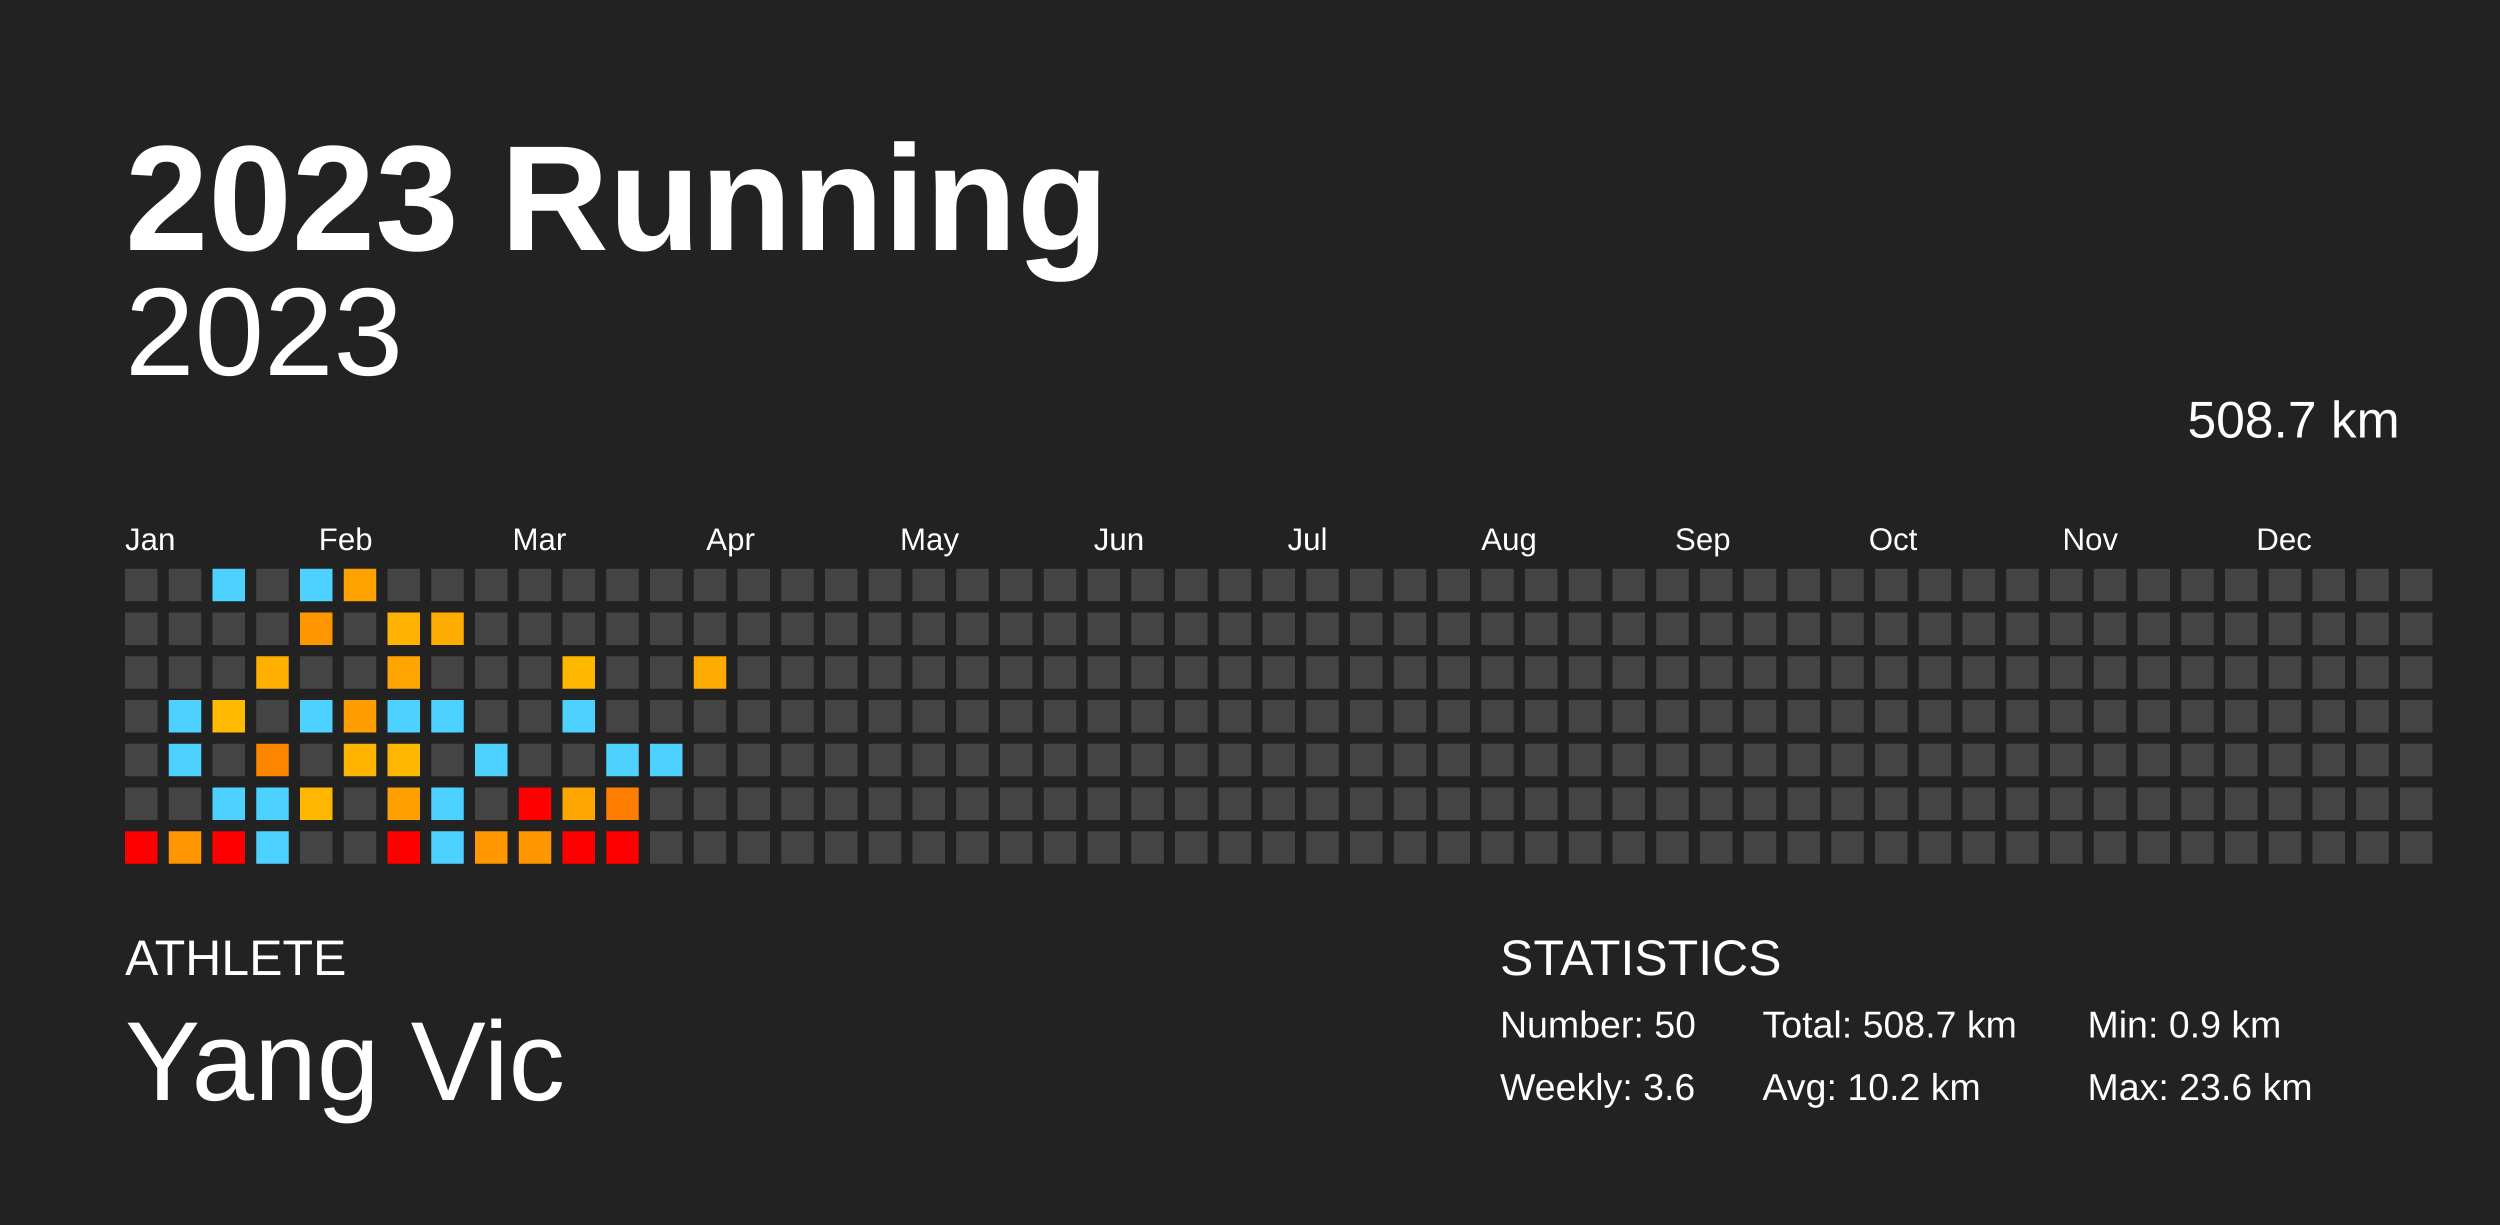
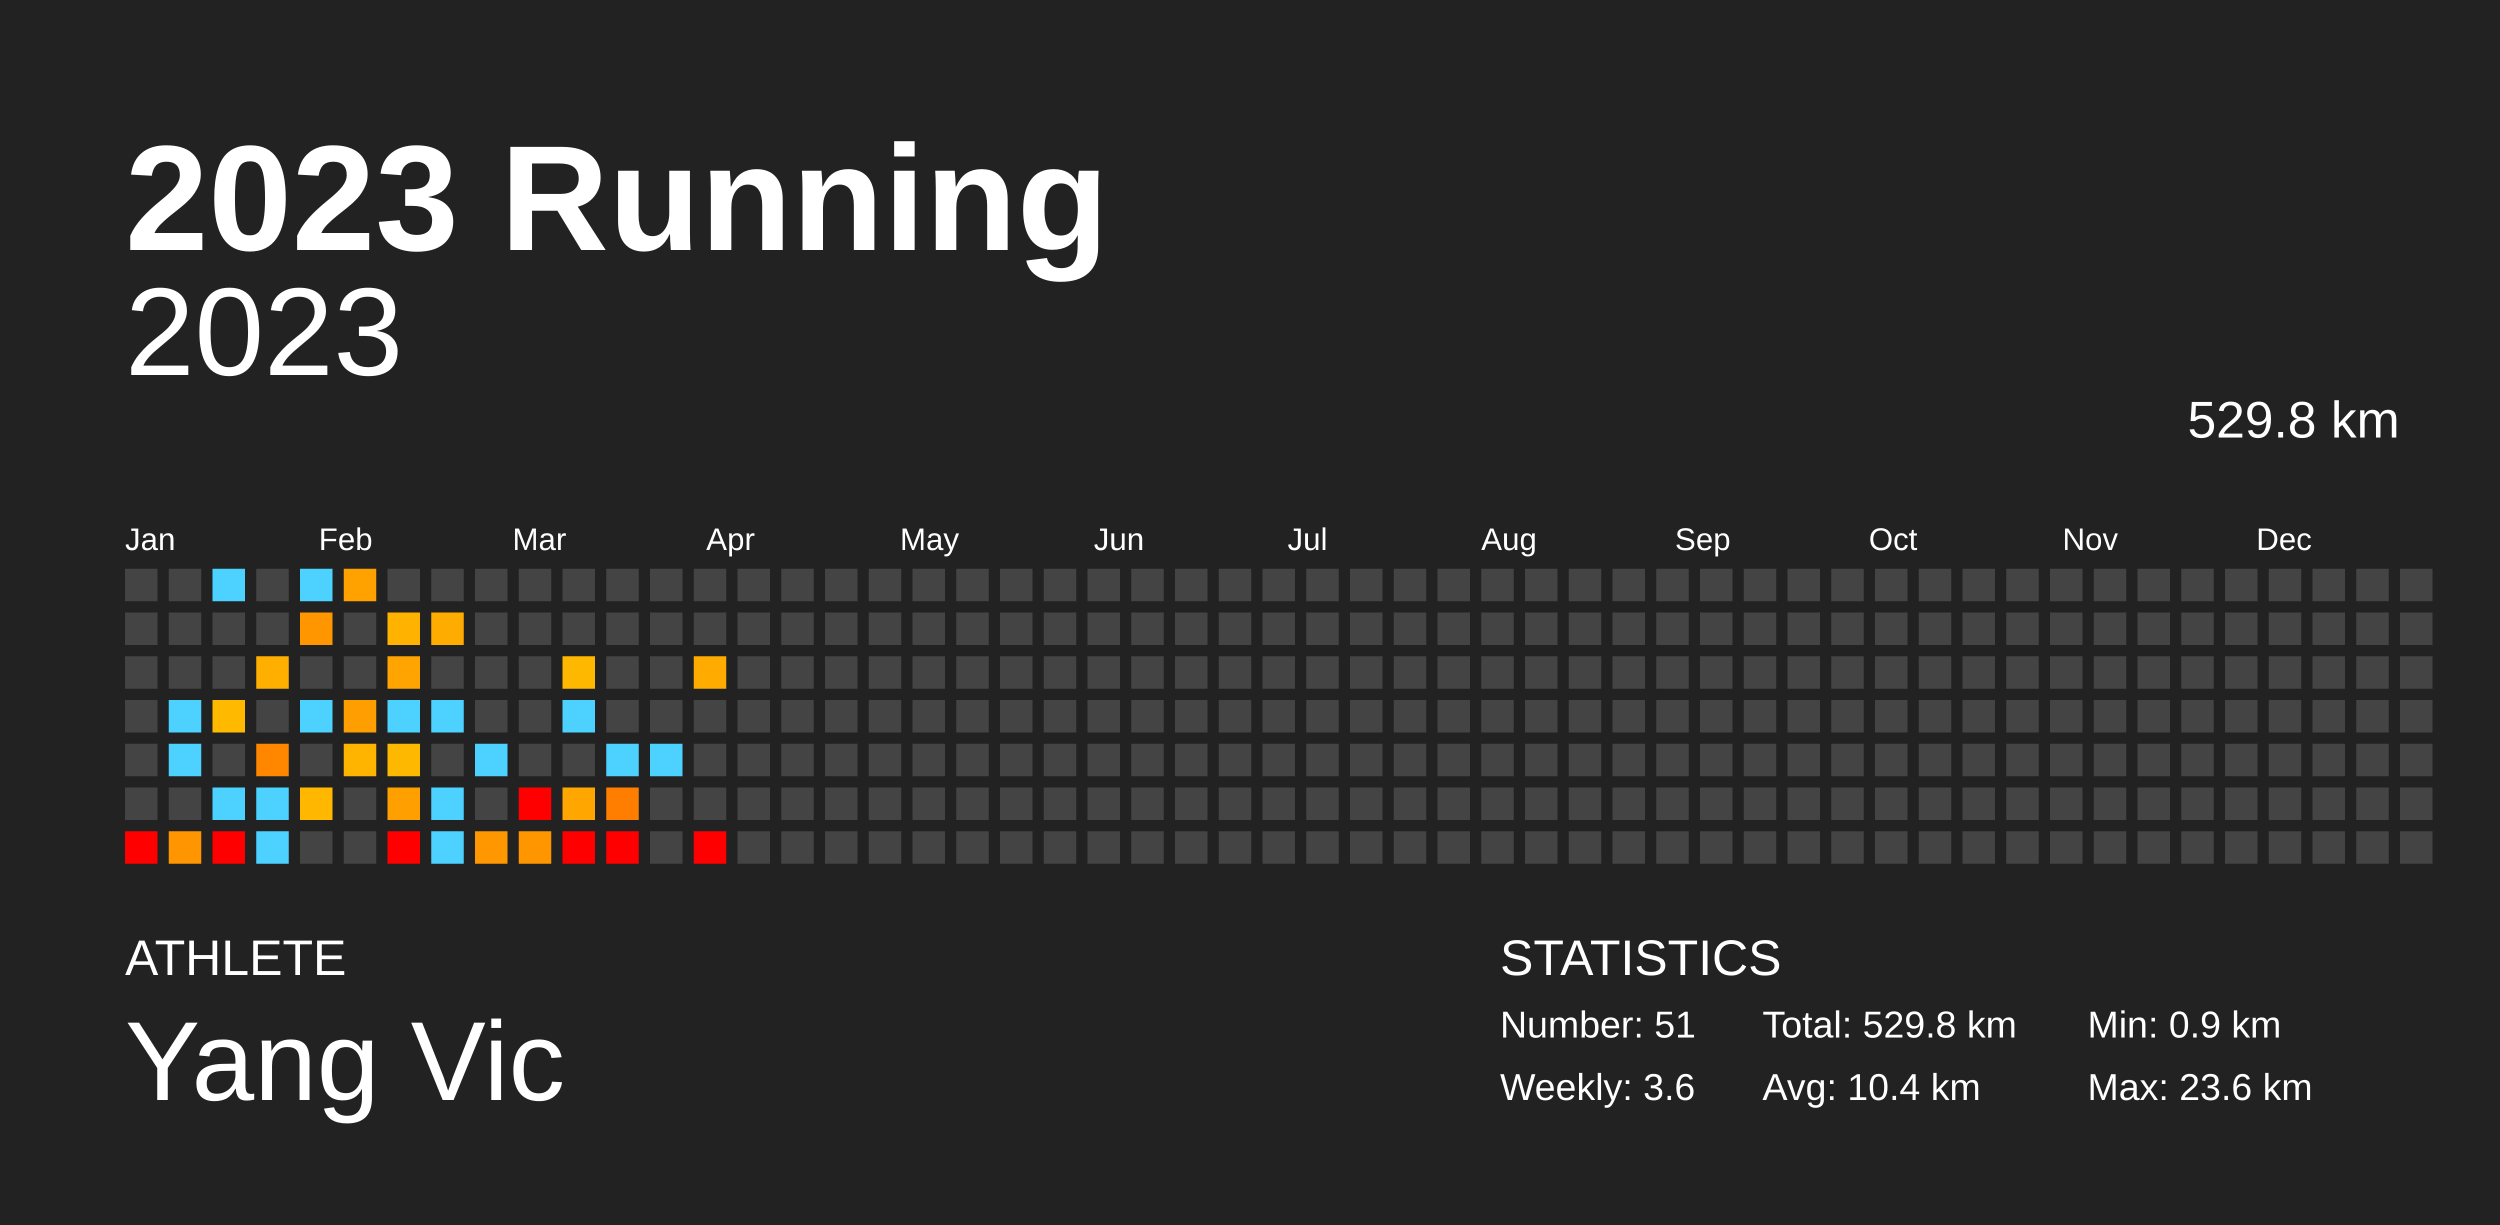
<svg xmlns="http://www.w3.org/2000/svg" baseProfile="full" height="98mm" version="1.1" viewBox="0,0,200,98" width="200mm">
  <defs />
  <rect fill="#222222" height="98" width="200" x="0" y="0" />
  <text fill="#FFFFFF" style="font-size:12px; font-family:Arial; font-weight:bold;" x="10" y="20">2023 Running</text>
  <text fill="#FFFFFF" style="font-size:4px; font-family:Arial" x="10" y="78">ATHLETE</text>
  <text fill="#FFFFFF" style="font-size:9px; font-family:Arial" x="10" y="88">Yang Vic</text>
  <text fill="#FFFFFF" style="font-size:4px; font-family:Arial" x="120" y="78">STATISTICS</text>
-   <text fill="#FFFFFF" style="font-size:3px; font-family:Arial" x="120" y="83">Number: 50</text>
+   <text fill="#FFFFFF" style="font-size:3px; font-family:Arial" x="120" y="83">Number: 51</text>
  <text fill="#FFFFFF" style="font-size:3px; font-family:Arial" x="120" y="88">Weekly: 3.6</text>
-   <text fill="#FFFFFF" style="font-size:3px; font-family:Arial" x="141" y="83">Total: 508.7 km</text>
-   <text fill="#FFFFFF" style="font-size:3px; font-family:Arial" x="141" y="88">Avg: 10.2 km</text>
+   <text fill="#FFFFFF" style="font-size:3px; font-family:Arial" x="141" y="83">Total: 529.8 km</text>
+   <text fill="#FFFFFF" style="font-size:3px; font-family:Arial" x="141" y="88">Avg: 10.4 km</text>
  <text fill="#FFFFFF" style="font-size:3px; font-family:Arial" x="167" y="83">Min: 0.9 km</text>
  <text fill="#FFFFFF" style="font-size:3px; font-family:Arial" x="167" y="88">Max: 23.6 km</text>
  <text alignment-baseline="hanging" fill="#FFFFFF" style="font-size:10.0px; font-family:Arial;" x="10" y="30">2023</text>
-   <text alignment-baseline="hanging" fill="#FFFFFF" style="font-size:4.125px; font-family:Arial;" x="175" y="35">508.7 km</text>
+   <text alignment-baseline="hanging" fill="#FFFFFF" style="font-size:4.125px; font-family:Arial;" x="175" y="35">529.8 km</text>
  <text fill="#FFFFFF" style="font-size:2.5px; font-family:Arial" x="10.0" y="44">Jan</text>
  <text fill="#FFFFFF" style="font-size:2.5px; font-family:Arial" x="25.5" y="44">Feb</text>
  <text fill="#FFFFFF" style="font-size:2.5px; font-family:Arial" x="41.0" y="44">Mar</text>
  <text fill="#FFFFFF" style="font-size:2.5px; font-family:Arial" x="56.5" y="44">Apr</text>
  <text fill="#FFFFFF" style="font-size:2.5px; font-family:Arial" x="72.0" y="44">May</text>
  <text fill="#FFFFFF" style="font-size:2.5px; font-family:Arial" x="87.5" y="44">Jun</text>
  <text fill="#FFFFFF" style="font-size:2.5px; font-family:Arial" x="103.0" y="44">Jul</text>
  <text fill="#FFFFFF" style="font-size:2.5px; font-family:Arial" x="118.5" y="44">Aug</text>
  <text fill="#FFFFFF" style="font-size:2.5px; font-family:Arial" x="134.0" y="44">Sep</text>
  <text fill="#FFFFFF" style="font-size:2.5px; font-family:Arial" x="149.5" y="44">Oct</text>
  <text fill="#FFFFFF" style="font-size:2.5px; font-family:Arial" x="165.0" y="44">Nov</text>
  <text fill="#FFFFFF" style="font-size:2.5px; font-family:Arial" x="180.5" y="44">Dec</text>
  <rect fill="#444444" height="2.6" width="2.6" x="10.0" y="45.5" />
  <rect fill="#444444" height="2.6" width="2.6" x="10.0" y="49.0" />
  <rect fill="#444444" height="2.6" width="2.6" x="10.0" y="52.5" />
  <rect fill="#444444" height="2.6" width="2.6" x="10.0" y="56.0" />
  <rect fill="#444444" height="2.6" width="2.6" x="10.0" y="59.5" />
  <rect fill="#444444" height="2.6" width="2.6" x="10.0" y="63.0" />
  <rect fill="red" height="2.6" width="2.6" x="10.0" y="66.5" />
  <rect fill="#444444" height="2.6" width="2.6" x="13.5" y="45.5" />
  <rect fill="#444444" height="2.6" width="2.6" x="13.5" y="49.0" />
  <rect fill="#444444" height="2.6" width="2.6" x="13.5" y="52.5" />
  <rect fill="#4dd2ff" height="2.6" width="2.6" x="13.5" y="56.0" />
  <rect fill="#4dd2ff" height="2.6" width="2.6" x="13.5" y="59.5" />
  <rect fill="#444444" height="2.6" width="2.6" x="13.5" y="63.0" />
  <rect fill="#ff9500" height="2.6" width="2.6" x="13.5" y="66.5" />
  <rect fill="#4dd2ff" height="2.6" width="2.6" x="17.0" y="45.5" />
  <rect fill="#444444" height="2.6" width="2.6" x="17.0" y="49.0" />
  <rect fill="#444444" height="2.6" width="2.6" x="17.0" y="52.5" />
  <rect fill="#ffba00" height="2.6" width="2.6" x="17.0" y="56.0" />
  <rect fill="#444444" height="2.6" width="2.6" x="17.0" y="59.5" />
  <rect fill="#4dd2ff" height="2.6" width="2.6" x="17.0" y="63.0" />
  <rect fill="red" height="2.6" width="2.6" x="17.0" y="66.5" />
  <rect fill="#444444" height="2.6" width="2.6" x="20.5" y="45.5" />
  <rect fill="#444444" height="2.6" width="2.6" x="20.5" y="49.0" />
  <rect fill="#ffaf00" height="2.6" width="2.6" x="20.5" y="52.5" />
  <rect fill="#444444" height="2.6" width="2.6" x="20.5" y="56.0" />
  <rect fill="#ff8700" height="2.6" width="2.6" x="20.5" y="59.5" />
  <rect fill="#4dd2ff" height="2.6" width="2.6" x="20.5" y="63.0" />
  <rect fill="#4dd2ff" height="2.6" width="2.6" x="20.5" y="66.5" />
  <rect fill="#4dd2ff" height="2.6" width="2.6" x="24.0" y="45.5" />
  <rect fill="#ff9600" height="2.6" width="2.6" x="24.0" y="49.0" />
  <rect fill="#444444" height="2.6" width="2.6" x="24.0" y="52.5" />
  <rect fill="#4dd2ff" height="2.6" width="2.6" x="24.0" y="56.0" />
  <rect fill="#444444" height="2.6" width="2.6" x="24.0" y="59.5" />
  <rect fill="#ffb700" height="2.6" width="2.6" x="24.0" y="63.0" />
  <rect fill="#444444" height="2.6" width="2.6" x="24.0" y="66.5" />
  <rect fill="#ffa200" height="2.6" width="2.6" x="27.5" y="45.5" />
  <rect fill="#444444" height="2.6" width="2.6" x="27.5" y="49.0" />
  <rect fill="#444444" height="2.6" width="2.6" x="27.5" y="52.5" />
  <rect fill="#ff9e00" height="2.6" width="2.6" x="27.5" y="56.0" />
  <rect fill="#ffb500" height="2.6" width="2.6" x="27.5" y="59.5" />
  <rect fill="#444444" height="2.6" width="2.6" x="27.5" y="63.0" />
  <rect fill="#444444" height="2.6" width="2.6" x="27.5" y="66.5" />
  <rect fill="#444444" height="2.6" width="2.6" x="31.0" y="45.5" />
  <rect fill="#ffb300" height="2.6" width="2.6" x="31.0" y="49.0" />
  <rect fill="#ffa400" height="2.6" width="2.6" x="31.0" y="52.5" />
  <rect fill="#4dd2ff" height="2.6" width="2.6" x="31.0" y="56.0" />
  <rect fill="#ffb800" height="2.6" width="2.6" x="31.0" y="59.5" />
  <rect fill="#ff9f00" height="2.6" width="2.6" x="31.0" y="63.0" />
  <rect fill="red" height="2.6" width="2.6" x="31.0" y="66.5" />
  <rect fill="#444444" height="2.6" width="2.6" x="34.5" y="45.5" />
  <rect fill="#ffac00" height="2.6" width="2.6" x="34.5" y="49.0" />
  <rect fill="#444444" height="2.6" width="2.6" x="34.5" y="52.5" />
  <rect fill="#4dd2ff" height="2.6" width="2.6" x="34.5" y="56.0" />
  <rect fill="#444444" height="2.6" width="2.6" x="34.5" y="59.5" />
  <rect fill="#4dd2ff" height="2.6" width="2.6" x="34.5" y="63.0" />
  <rect fill="#4dd2ff" height="2.6" width="2.6" x="34.5" y="66.5" />
  <rect fill="#444444" height="2.6" width="2.6" x="38.0" y="45.5" />
  <rect fill="#444444" height="2.6" width="2.6" x="38.0" y="49.0" />
  <rect fill="#444444" height="2.6" width="2.6" x="38.0" y="52.5" />
  <rect fill="#444444" height="2.6" width="2.6" x="38.0" y="56.0" />
  <rect fill="#4dd2ff" height="2.6" width="2.6" x="38.0" y="59.5" />
  <rect fill="#444444" height="2.6" width="2.6" x="38.0" y="63.0" />
  <rect fill="#ff9700" height="2.6" width="2.6" x="38.0" y="66.5" />
  <rect fill="#444444" height="2.6" width="2.6" x="41.5" y="45.5" />
  <rect fill="#444444" height="2.6" width="2.6" x="41.5" y="49.0" />
  <rect fill="#444444" height="2.6" width="2.6" x="41.5" y="52.5" />
  <rect fill="#444444" height="2.6" width="2.6" x="41.5" y="56.0" />
  <rect fill="#444444" height="2.6" width="2.6" x="41.5" y="59.5" />
  <rect fill="red" height="2.6" width="2.6" x="41.5" y="63.0" />
  <rect fill="#ff9600" height="2.6" width="2.6" x="41.5" y="66.5" />
  <rect fill="#444444" height="2.6" width="2.6" x="45.0" y="45.5" />
  <rect fill="#444444" height="2.6" width="2.6" x="45.0" y="49.0" />
  <rect fill="#ffb800" height="2.6" width="2.6" x="45.0" y="52.5" />
  <rect fill="#4dd2ff" height="2.6" width="2.6" x="45.0" y="56.0" />
  <rect fill="#444444" height="2.6" width="2.6" x="45.0" y="59.5" />
  <rect fill="#ffa600" height="2.6" width="2.6" x="45.0" y="63.0" />
  <rect fill="red" height="2.6" width="2.6" x="45.0" y="66.5" />
  <rect fill="#444444" height="2.6" width="2.6" x="48.5" y="45.5" />
  <rect fill="#444444" height="2.6" width="2.6" x="48.5" y="49.0" />
  <rect fill="#444444" height="2.6" width="2.6" x="48.5" y="52.5" />
  <rect fill="#444444" height="2.6" width="2.6" x="48.5" y="56.0" />
  <rect fill="#4dd2ff" height="2.6" width="2.6" x="48.5" y="59.5" />
  <rect fill="#ff7e00" height="2.6" width="2.6" x="48.5" y="63.0" />
  <rect fill="red" height="2.6" width="2.6" x="48.5" y="66.5" />
  <rect fill="#444444" height="2.6" width="2.6" x="52.0" y="45.5" />
  <rect fill="#444444" height="2.6" width="2.6" x="52.0" y="49.0" />
  <rect fill="#444444" height="2.6" width="2.6" x="52.0" y="52.5" />
  <rect fill="#444444" height="2.6" width="2.6" x="52.0" y="56.0" />
  <rect fill="#4dd2ff" height="2.6" width="2.6" x="52.0" y="59.5" />
  <rect fill="#444444" height="2.6" width="2.6" x="52.0" y="63.0" />
  <rect fill="#444444" height="2.6" width="2.6" x="52.0" y="66.5" />
  <rect fill="#444444" height="2.6" width="2.6" x="55.5" y="45.5" />
  <rect fill="#444444" height="2.6" width="2.6" x="55.5" y="49.0" />
  <rect fill="#ffab00" height="2.6" width="2.6" x="55.5" y="52.5" />
  <rect fill="#444444" height="2.6" width="2.6" x="55.5" y="56.0" />
  <rect fill="#444444" height="2.6" width="2.6" x="55.5" y="59.5" />
  <rect fill="#444444" height="2.6" width="2.6" x="55.5" y="63.0" />
-   <rect fill="#444444" height="2.6" width="2.6" x="55.5" y="66.5" />
+   <rect fill="red" height="2.6" width="2.6" x="55.5" y="66.5" />
  <rect fill="#444444" height="2.6" width="2.6" x="59.0" y="45.5" />
  <rect fill="#444444" height="2.6" width="2.6" x="59.0" y="49.0" />
  <rect fill="#444444" height="2.6" width="2.6" x="59.0" y="52.5" />
  <rect fill="#444444" height="2.6" width="2.6" x="59.0" y="56.0" />
  <rect fill="#444444" height="2.6" width="2.6" x="59.0" y="59.5" />
  <rect fill="#444444" height="2.6" width="2.6" x="59.0" y="63.0" />
  <rect fill="#444444" height="2.6" width="2.6" x="59.0" y="66.5" />
  <rect fill="#444444" height="2.6" width="2.6" x="62.5" y="45.5" />
  <rect fill="#444444" height="2.6" width="2.6" x="62.5" y="49.0" />
  <rect fill="#444444" height="2.6" width="2.6" x="62.5" y="52.5" />
  <rect fill="#444444" height="2.6" width="2.6" x="62.5" y="56.0" />
  <rect fill="#444444" height="2.6" width="2.6" x="62.5" y="59.5" />
  <rect fill="#444444" height="2.6" width="2.6" x="62.5" y="63.0" />
  <rect fill="#444444" height="2.6" width="2.6" x="62.5" y="66.5" />
  <rect fill="#444444" height="2.6" width="2.6" x="66.0" y="45.5" />
  <rect fill="#444444" height="2.6" width="2.6" x="66.0" y="49.0" />
  <rect fill="#444444" height="2.6" width="2.6" x="66.0" y="52.5" />
  <rect fill="#444444" height="2.6" width="2.6" x="66.0" y="56.0" />
  <rect fill="#444444" height="2.6" width="2.6" x="66.0" y="59.5" />
  <rect fill="#444444" height="2.6" width="2.6" x="66.0" y="63.0" />
  <rect fill="#444444" height="2.6" width="2.6" x="66.0" y="66.5" />
  <rect fill="#444444" height="2.6" width="2.6" x="69.5" y="45.5" />
  <rect fill="#444444" height="2.6" width="2.6" x="69.5" y="49.0" />
  <rect fill="#444444" height="2.6" width="2.6" x="69.5" y="52.5" />
  <rect fill="#444444" height="2.6" width="2.6" x="69.5" y="56.0" />
  <rect fill="#444444" height="2.6" width="2.6" x="69.5" y="59.5" />
  <rect fill="#444444" height="2.6" width="2.6" x="69.5" y="63.0" />
  <rect fill="#444444" height="2.6" width="2.6" x="69.5" y="66.5" />
  <rect fill="#444444" height="2.6" width="2.6" x="73.0" y="45.5" />
  <rect fill="#444444" height="2.6" width="2.6" x="73.0" y="49.0" />
  <rect fill="#444444" height="2.6" width="2.6" x="73.0" y="52.5" />
  <rect fill="#444444" height="2.6" width="2.6" x="73.0" y="56.0" />
  <rect fill="#444444" height="2.6" width="2.6" x="73.0" y="59.5" />
  <rect fill="#444444" height="2.6" width="2.6" x="73.0" y="63.0" />
  <rect fill="#444444" height="2.6" width="2.6" x="73.0" y="66.5" />
  <rect fill="#444444" height="2.6" width="2.6" x="76.5" y="45.5" />
  <rect fill="#444444" height="2.6" width="2.6" x="76.5" y="49.0" />
  <rect fill="#444444" height="2.6" width="2.6" x="76.5" y="52.5" />
  <rect fill="#444444" height="2.6" width="2.6" x="76.5" y="56.0" />
  <rect fill="#444444" height="2.6" width="2.6" x="76.5" y="59.5" />
  <rect fill="#444444" height="2.6" width="2.6" x="76.5" y="63.0" />
  <rect fill="#444444" height="2.6" width="2.6" x="76.5" y="66.5" />
  <rect fill="#444444" height="2.6" width="2.6" x="80.0" y="45.5" />
  <rect fill="#444444" height="2.6" width="2.6" x="80.0" y="49.0" />
  <rect fill="#444444" height="2.6" width="2.6" x="80.0" y="52.5" />
  <rect fill="#444444" height="2.6" width="2.6" x="80.0" y="56.0" />
  <rect fill="#444444" height="2.6" width="2.6" x="80.0" y="59.5" />
  <rect fill="#444444" height="2.6" width="2.6" x="80.0" y="63.0" />
  <rect fill="#444444" height="2.6" width="2.6" x="80.0" y="66.5" />
  <rect fill="#444444" height="2.6" width="2.6" x="83.5" y="45.5" />
  <rect fill="#444444" height="2.6" width="2.6" x="83.5" y="49.0" />
  <rect fill="#444444" height="2.6" width="2.6" x="83.5" y="52.5" />
  <rect fill="#444444" height="2.6" width="2.6" x="83.5" y="56.0" />
  <rect fill="#444444" height="2.6" width="2.6" x="83.5" y="59.5" />
  <rect fill="#444444" height="2.6" width="2.6" x="83.5" y="63.0" />
  <rect fill="#444444" height="2.6" width="2.6" x="83.5" y="66.5" />
  <rect fill="#444444" height="2.6" width="2.6" x="87.0" y="45.5" />
  <rect fill="#444444" height="2.6" width="2.6" x="87.0" y="49.0" />
  <rect fill="#444444" height="2.6" width="2.6" x="87.0" y="52.5" />
  <rect fill="#444444" height="2.6" width="2.6" x="87.0" y="56.0" />
  <rect fill="#444444" height="2.6" width="2.6" x="87.0" y="59.5" />
  <rect fill="#444444" height="2.6" width="2.6" x="87.0" y="63.0" />
  <rect fill="#444444" height="2.6" width="2.6" x="87.0" y="66.5" />
  <rect fill="#444444" height="2.6" width="2.6" x="90.5" y="45.5" />
  <rect fill="#444444" height="2.6" width="2.6" x="90.5" y="49.0" />
  <rect fill="#444444" height="2.6" width="2.6" x="90.5" y="52.5" />
  <rect fill="#444444" height="2.6" width="2.6" x="90.5" y="56.0" />
  <rect fill="#444444" height="2.6" width="2.6" x="90.5" y="59.5" />
  <rect fill="#444444" height="2.6" width="2.6" x="90.5" y="63.0" />
  <rect fill="#444444" height="2.6" width="2.6" x="90.5" y="66.5" />
  <rect fill="#444444" height="2.6" width="2.6" x="94.0" y="45.5" />
  <rect fill="#444444" height="2.6" width="2.6" x="94.0" y="49.0" />
  <rect fill="#444444" height="2.6" width="2.6" x="94.0" y="52.5" />
  <rect fill="#444444" height="2.6" width="2.6" x="94.0" y="56.0" />
  <rect fill="#444444" height="2.6" width="2.6" x="94.0" y="59.5" />
  <rect fill="#444444" height="2.6" width="2.6" x="94.0" y="63.0" />
  <rect fill="#444444" height="2.6" width="2.6" x="94.0" y="66.5" />
  <rect fill="#444444" height="2.6" width="2.6" x="97.5" y="45.5" />
  <rect fill="#444444" height="2.6" width="2.6" x="97.5" y="49.0" />
  <rect fill="#444444" height="2.6" width="2.6" x="97.5" y="52.5" />
  <rect fill="#444444" height="2.6" width="2.6" x="97.5" y="56.0" />
  <rect fill="#444444" height="2.6" width="2.6" x="97.5" y="59.5" />
  <rect fill="#444444" height="2.6" width="2.6" x="97.5" y="63.0" />
  <rect fill="#444444" height="2.6" width="2.6" x="97.5" y="66.5" />
  <rect fill="#444444" height="2.6" width="2.6" x="101.0" y="45.5" />
  <rect fill="#444444" height="2.6" width="2.6" x="101.0" y="49.0" />
  <rect fill="#444444" height="2.6" width="2.6" x="101.0" y="52.5" />
  <rect fill="#444444" height="2.6" width="2.6" x="101.0" y="56.0" />
  <rect fill="#444444" height="2.6" width="2.6" x="101.0" y="59.5" />
  <rect fill="#444444" height="2.6" width="2.6" x="101.0" y="63.0" />
  <rect fill="#444444" height="2.6" width="2.6" x="101.0" y="66.5" />
  <rect fill="#444444" height="2.6" width="2.6" x="104.5" y="45.5" />
  <rect fill="#444444" height="2.6" width="2.6" x="104.5" y="49.0" />
  <rect fill="#444444" height="2.6" width="2.6" x="104.5" y="52.5" />
  <rect fill="#444444" height="2.6" width="2.6" x="104.5" y="56.0" />
  <rect fill="#444444" height="2.6" width="2.6" x="104.5" y="59.5" />
  <rect fill="#444444" height="2.6" width="2.6" x="104.5" y="63.0" />
  <rect fill="#444444" height="2.6" width="2.6" x="104.5" y="66.5" />
  <rect fill="#444444" height="2.6" width="2.6" x="108.0" y="45.5" />
  <rect fill="#444444" height="2.6" width="2.6" x="108.0" y="49.0" />
  <rect fill="#444444" height="2.6" width="2.6" x="108.0" y="52.5" />
  <rect fill="#444444" height="2.6" width="2.6" x="108.0" y="56.0" />
  <rect fill="#444444" height="2.6" width="2.6" x="108.0" y="59.5" />
  <rect fill="#444444" height="2.6" width="2.6" x="108.0" y="63.0" />
  <rect fill="#444444" height="2.6" width="2.6" x="108.0" y="66.5" />
  <rect fill="#444444" height="2.6" width="2.6" x="111.5" y="45.5" />
  <rect fill="#444444" height="2.6" width="2.6" x="111.5" y="49.0" />
  <rect fill="#444444" height="2.6" width="2.6" x="111.5" y="52.5" />
  <rect fill="#444444" height="2.6" width="2.6" x="111.5" y="56.0" />
  <rect fill="#444444" height="2.6" width="2.6" x="111.5" y="59.5" />
  <rect fill="#444444" height="2.6" width="2.6" x="111.5" y="63.0" />
  <rect fill="#444444" height="2.6" width="2.6" x="111.5" y="66.5" />
  <rect fill="#444444" height="2.6" width="2.6" x="115.0" y="45.5" />
  <rect fill="#444444" height="2.6" width="2.6" x="115.0" y="49.0" />
  <rect fill="#444444" height="2.6" width="2.6" x="115.0" y="52.5" />
  <rect fill="#444444" height="2.6" width="2.6" x="115.0" y="56.0" />
  <rect fill="#444444" height="2.6" width="2.6" x="115.0" y="59.5" />
  <rect fill="#444444" height="2.6" width="2.6" x="115.0" y="63.0" />
  <rect fill="#444444" height="2.6" width="2.6" x="115.0" y="66.5" />
  <rect fill="#444444" height="2.6" width="2.6" x="118.5" y="45.5" />
  <rect fill="#444444" height="2.6" width="2.6" x="118.5" y="49.0" />
  <rect fill="#444444" height="2.6" width="2.6" x="118.5" y="52.5" />
  <rect fill="#444444" height="2.6" width="2.6" x="118.5" y="56.0" />
  <rect fill="#444444" height="2.6" width="2.6" x="118.5" y="59.5" />
  <rect fill="#444444" height="2.6" width="2.6" x="118.5" y="63.0" />
  <rect fill="#444444" height="2.6" width="2.6" x="118.5" y="66.5" />
  <rect fill="#444444" height="2.6" width="2.6" x="122.0" y="45.5" />
  <rect fill="#444444" height="2.6" width="2.6" x="122.0" y="49.0" />
  <rect fill="#444444" height="2.6" width="2.6" x="122.0" y="52.5" />
  <rect fill="#444444" height="2.6" width="2.6" x="122.0" y="56.0" />
  <rect fill="#444444" height="2.6" width="2.6" x="122.0" y="59.5" />
  <rect fill="#444444" height="2.6" width="2.6" x="122.0" y="63.0" />
  <rect fill="#444444" height="2.6" width="2.6" x="122.0" y="66.5" />
  <rect fill="#444444" height="2.6" width="2.6" x="125.5" y="45.5" />
  <rect fill="#444444" height="2.6" width="2.6" x="125.5" y="49.0" />
  <rect fill="#444444" height="2.6" width="2.6" x="125.5" y="52.5" />
  <rect fill="#444444" height="2.6" width="2.6" x="125.5" y="56.0" />
  <rect fill="#444444" height="2.6" width="2.6" x="125.5" y="59.5" />
  <rect fill="#444444" height="2.6" width="2.6" x="125.5" y="63.0" />
  <rect fill="#444444" height="2.6" width="2.6" x="125.5" y="66.5" />
  <rect fill="#444444" height="2.6" width="2.6" x="129.0" y="45.5" />
  <rect fill="#444444" height="2.6" width="2.6" x="129.0" y="49.0" />
  <rect fill="#444444" height="2.6" width="2.6" x="129.0" y="52.5" />
  <rect fill="#444444" height="2.6" width="2.6" x="129.0" y="56.0" />
  <rect fill="#444444" height="2.6" width="2.6" x="129.0" y="59.5" />
  <rect fill="#444444" height="2.6" width="2.6" x="129.0" y="63.0" />
  <rect fill="#444444" height="2.6" width="2.6" x="129.0" y="66.5" />
  <rect fill="#444444" height="2.6" width="2.6" x="132.5" y="45.5" />
  <rect fill="#444444" height="2.6" width="2.6" x="132.5" y="49.0" />
  <rect fill="#444444" height="2.6" width="2.6" x="132.5" y="52.5" />
  <rect fill="#444444" height="2.6" width="2.6" x="132.5" y="56.0" />
  <rect fill="#444444" height="2.6" width="2.6" x="132.5" y="59.5" />
  <rect fill="#444444" height="2.6" width="2.6" x="132.5" y="63.0" />
  <rect fill="#444444" height="2.6" width="2.6" x="132.5" y="66.5" />
  <rect fill="#444444" height="2.6" width="2.6" x="136.0" y="45.5" />
  <rect fill="#444444" height="2.6" width="2.6" x="136.0" y="49.0" />
  <rect fill="#444444" height="2.6" width="2.6" x="136.0" y="52.5" />
  <rect fill="#444444" height="2.6" width="2.6" x="136.0" y="56.0" />
  <rect fill="#444444" height="2.6" width="2.6" x="136.0" y="59.5" />
  <rect fill="#444444" height="2.6" width="2.6" x="136.0" y="63.0" />
  <rect fill="#444444" height="2.6" width="2.6" x="136.0" y="66.5" />
  <rect fill="#444444" height="2.6" width="2.6" x="139.5" y="45.5" />
  <rect fill="#444444" height="2.6" width="2.6" x="139.5" y="49.0" />
  <rect fill="#444444" height="2.6" width="2.6" x="139.5" y="52.5" />
  <rect fill="#444444" height="2.6" width="2.6" x="139.5" y="56.0" />
  <rect fill="#444444" height="2.6" width="2.6" x="139.5" y="59.5" />
  <rect fill="#444444" height="2.6" width="2.6" x="139.5" y="63.0" />
  <rect fill="#444444" height="2.6" width="2.6" x="139.5" y="66.5" />
  <rect fill="#444444" height="2.6" width="2.6" x="143.0" y="45.5" />
  <rect fill="#444444" height="2.6" width="2.6" x="143.0" y="49.0" />
  <rect fill="#444444" height="2.6" width="2.6" x="143.0" y="52.5" />
  <rect fill="#444444" height="2.6" width="2.6" x="143.0" y="56.0" />
  <rect fill="#444444" height="2.6" width="2.6" x="143.0" y="59.5" />
  <rect fill="#444444" height="2.6" width="2.6" x="143.0" y="63.0" />
  <rect fill="#444444" height="2.6" width="2.6" x="143.0" y="66.5" />
  <rect fill="#444444" height="2.6" width="2.6" x="146.5" y="45.5" />
  <rect fill="#444444" height="2.6" width="2.6" x="146.5" y="49.0" />
  <rect fill="#444444" height="2.6" width="2.6" x="146.5" y="52.5" />
  <rect fill="#444444" height="2.6" width="2.6" x="146.5" y="56.0" />
  <rect fill="#444444" height="2.6" width="2.6" x="146.5" y="59.5" />
  <rect fill="#444444" height="2.6" width="2.6" x="146.5" y="63.0" />
  <rect fill="#444444" height="2.6" width="2.6" x="146.5" y="66.5" />
  <rect fill="#444444" height="2.6" width="2.6" x="150.0" y="45.5" />
  <rect fill="#444444" height="2.6" width="2.6" x="150.0" y="49.0" />
  <rect fill="#444444" height="2.6" width="2.6" x="150.0" y="52.5" />
  <rect fill="#444444" height="2.6" width="2.6" x="150.0" y="56.0" />
  <rect fill="#444444" height="2.6" width="2.6" x="150.0" y="59.5" />
  <rect fill="#444444" height="2.6" width="2.6" x="150.0" y="63.0" />
  <rect fill="#444444" height="2.6" width="2.6" x="150.0" y="66.5" />
  <rect fill="#444444" height="2.6" width="2.6" x="153.5" y="45.5" />
  <rect fill="#444444" height="2.6" width="2.6" x="153.5" y="49.0" />
  <rect fill="#444444" height="2.6" width="2.6" x="153.5" y="52.5" />
  <rect fill="#444444" height="2.6" width="2.6" x="153.5" y="56.0" />
  <rect fill="#444444" height="2.6" width="2.6" x="153.5" y="59.5" />
  <rect fill="#444444" height="2.6" width="2.6" x="153.5" y="63.0" />
  <rect fill="#444444" height="2.6" width="2.6" x="153.5" y="66.5" />
  <rect fill="#444444" height="2.6" width="2.6" x="157.0" y="45.5" />
  <rect fill="#444444" height="2.6" width="2.6" x="157.0" y="49.0" />
  <rect fill="#444444" height="2.6" width="2.6" x="157.0" y="52.5" />
  <rect fill="#444444" height="2.6" width="2.6" x="157.0" y="56.0" />
  <rect fill="#444444" height="2.6" width="2.6" x="157.0" y="59.5" />
  <rect fill="#444444" height="2.6" width="2.6" x="157.0" y="63.0" />
  <rect fill="#444444" height="2.6" width="2.6" x="157.0" y="66.5" />
  <rect fill="#444444" height="2.6" width="2.6" x="160.5" y="45.5" />
  <rect fill="#444444" height="2.6" width="2.6" x="160.5" y="49.0" />
  <rect fill="#444444" height="2.6" width="2.6" x="160.5" y="52.5" />
  <rect fill="#444444" height="2.6" width="2.6" x="160.5" y="56.0" />
  <rect fill="#444444" height="2.6" width="2.6" x="160.5" y="59.5" />
  <rect fill="#444444" height="2.6" width="2.6" x="160.5" y="63.0" />
  <rect fill="#444444" height="2.6" width="2.6" x="160.5" y="66.5" />
  <rect fill="#444444" height="2.6" width="2.6" x="164.0" y="45.5" />
  <rect fill="#444444" height="2.6" width="2.6" x="164.0" y="49.0" />
  <rect fill="#444444" height="2.6" width="2.6" x="164.0" y="52.5" />
  <rect fill="#444444" height="2.6" width="2.6" x="164.0" y="56.0" />
  <rect fill="#444444" height="2.6" width="2.6" x="164.0" y="59.5" />
  <rect fill="#444444" height="2.6" width="2.6" x="164.0" y="63.0" />
  <rect fill="#444444" height="2.6" width="2.6" x="164.0" y="66.5" />
  <rect fill="#444444" height="2.6" width="2.6" x="167.5" y="45.5" />
  <rect fill="#444444" height="2.6" width="2.6" x="167.5" y="49.0" />
  <rect fill="#444444" height="2.6" width="2.6" x="167.5" y="52.5" />
  <rect fill="#444444" height="2.6" width="2.6" x="167.5" y="56.0" />
  <rect fill="#444444" height="2.6" width="2.6" x="167.5" y="59.5" />
  <rect fill="#444444" height="2.6" width="2.6" x="167.5" y="63.0" />
  <rect fill="#444444" height="2.6" width="2.6" x="167.5" y="66.5" />
  <rect fill="#444444" height="2.6" width="2.6" x="171.0" y="45.5" />
  <rect fill="#444444" height="2.6" width="2.6" x="171.0" y="49.0" />
  <rect fill="#444444" height="2.6" width="2.6" x="171.0" y="52.5" />
  <rect fill="#444444" height="2.6" width="2.6" x="171.0" y="56.0" />
  <rect fill="#444444" height="2.6" width="2.6" x="171.0" y="59.5" />
  <rect fill="#444444" height="2.6" width="2.6" x="171.0" y="63.0" />
  <rect fill="#444444" height="2.6" width="2.6" x="171.0" y="66.5" />
  <rect fill="#444444" height="2.6" width="2.6" x="174.5" y="45.5" />
  <rect fill="#444444" height="2.6" width="2.6" x="174.5" y="49.0" />
  <rect fill="#444444" height="2.6" width="2.6" x="174.5" y="52.5" />
  <rect fill="#444444" height="2.6" width="2.6" x="174.5" y="56.0" />
  <rect fill="#444444" height="2.6" width="2.6" x="174.5" y="59.5" />
  <rect fill="#444444" height="2.6" width="2.6" x="174.5" y="63.0" />
  <rect fill="#444444" height="2.6" width="2.6" x="174.5" y="66.5" />
  <rect fill="#444444" height="2.6" width="2.6" x="178.0" y="45.5" />
  <rect fill="#444444" height="2.6" width="2.6" x="178.0" y="49.0" />
  <rect fill="#444444" height="2.6" width="2.6" x="178.0" y="52.5" />
  <rect fill="#444444" height="2.6" width="2.6" x="178.0" y="56.0" />
  <rect fill="#444444" height="2.6" width="2.6" x="178.0" y="59.5" />
  <rect fill="#444444" height="2.6" width="2.6" x="178.0" y="63.0" />
  <rect fill="#444444" height="2.6" width="2.6" x="178.0" y="66.5" />
  <rect fill="#444444" height="2.6" width="2.6" x="181.5" y="45.5" />
  <rect fill="#444444" height="2.6" width="2.6" x="181.5" y="49.0" />
  <rect fill="#444444" height="2.6" width="2.6" x="181.5" y="52.5" />
  <rect fill="#444444" height="2.6" width="2.6" x="181.5" y="56.0" />
  <rect fill="#444444" height="2.6" width="2.6" x="181.5" y="59.5" />
  <rect fill="#444444" height="2.6" width="2.6" x="181.5" y="63.0" />
  <rect fill="#444444" height="2.6" width="2.6" x="181.5" y="66.5" />
  <rect fill="#444444" height="2.6" width="2.6" x="185.0" y="45.5" />
  <rect fill="#444444" height="2.6" width="2.6" x="185.0" y="49.0" />
  <rect fill="#444444" height="2.6" width="2.6" x="185.0" y="52.5" />
  <rect fill="#444444" height="2.6" width="2.6" x="185.0" y="56.0" />
  <rect fill="#444444" height="2.6" width="2.6" x="185.0" y="59.5" />
  <rect fill="#444444" height="2.6" width="2.6" x="185.0" y="63.0" />
  <rect fill="#444444" height="2.6" width="2.6" x="185.0" y="66.5" />
  <rect fill="#444444" height="2.6" width="2.6" x="188.5" y="45.5" />
  <rect fill="#444444" height="2.6" width="2.6" x="188.5" y="49.0" />
  <rect fill="#444444" height="2.6" width="2.6" x="188.5" y="52.5" />
  <rect fill="#444444" height="2.6" width="2.6" x="188.5" y="56.0" />
  <rect fill="#444444" height="2.6" width="2.6" x="188.5" y="59.5" />
  <rect fill="#444444" height="2.6" width="2.6" x="188.5" y="63.0" />
  <rect fill="#444444" height="2.6" width="2.6" x="188.5" y="66.5" />
  <rect fill="#444444" height="2.6" width="2.6" x="192.0" y="45.5" />
  <rect fill="#444444" height="2.6" width="2.6" x="192.0" y="49.0" />
  <rect fill="#444444" height="2.6" width="2.6" x="192.0" y="52.5" />
  <rect fill="#444444" height="2.6" width="2.6" x="192.0" y="56.0" />
  <rect fill="#444444" height="2.6" width="2.6" x="192.0" y="59.5" />
  <rect fill="#444444" height="2.6" width="2.6" x="192.0" y="63.0" />
  <rect fill="#444444" height="2.6" width="2.6" x="192.0" y="66.5" />
</svg>
